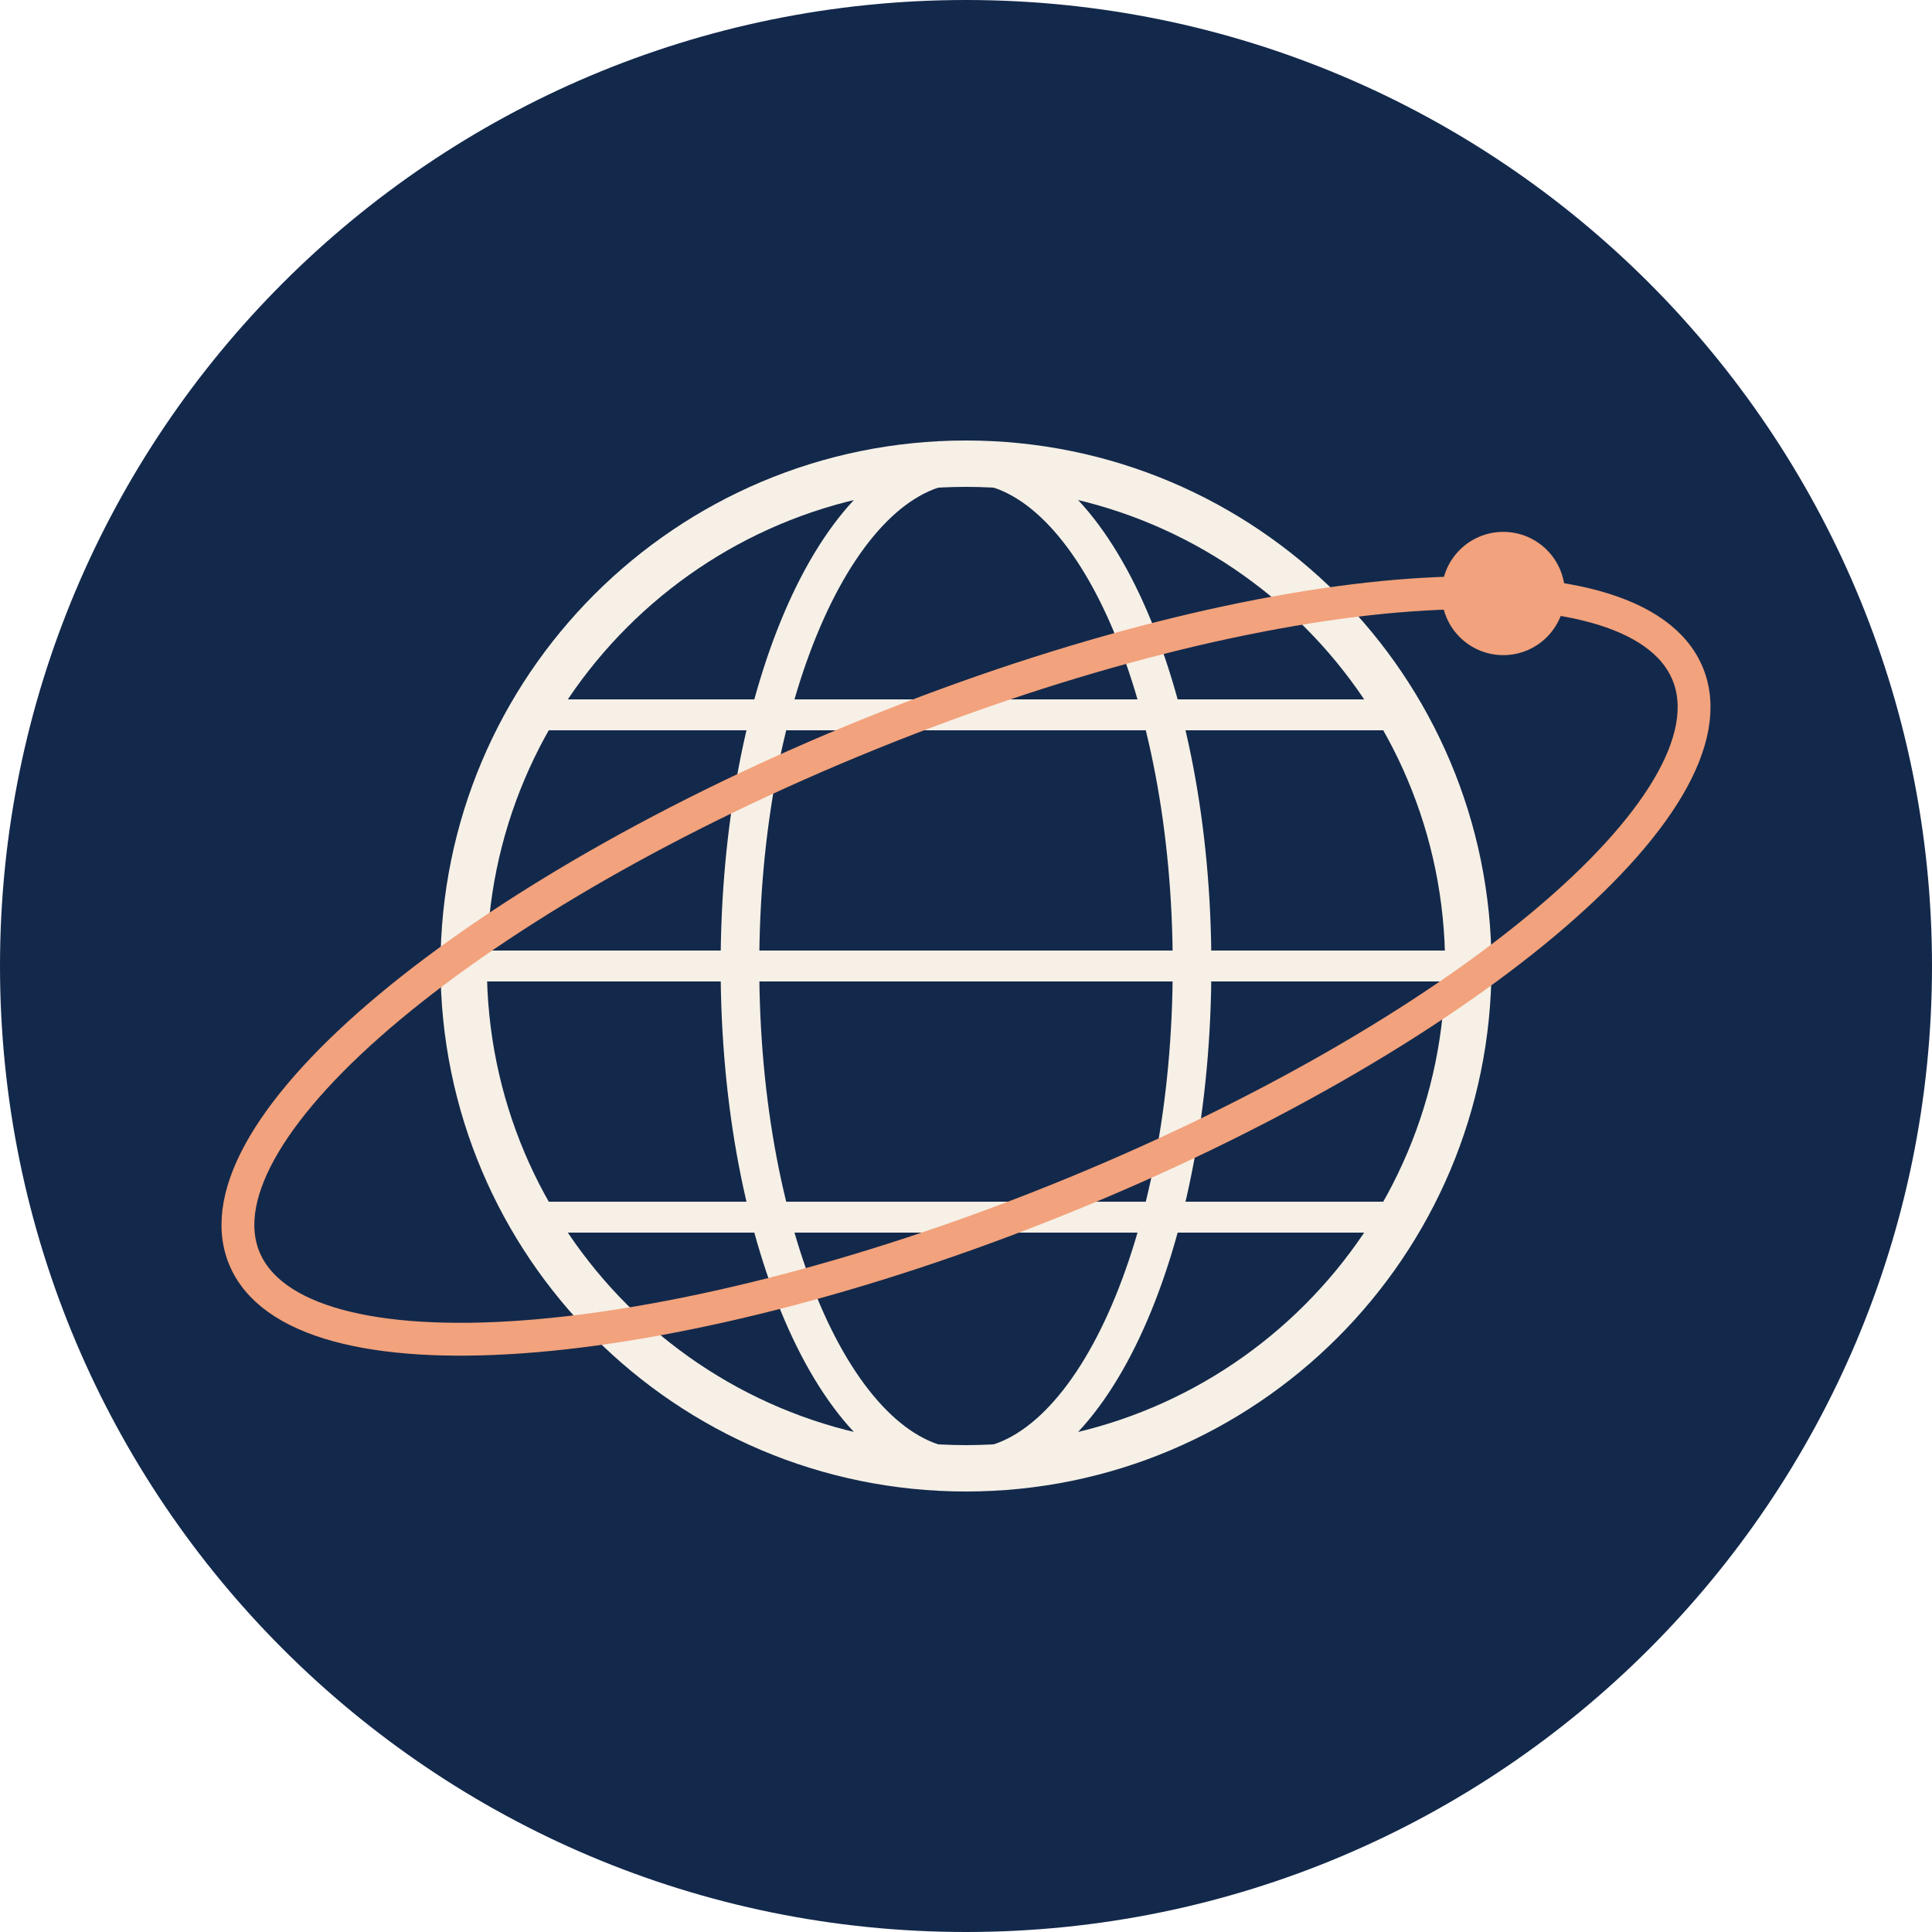
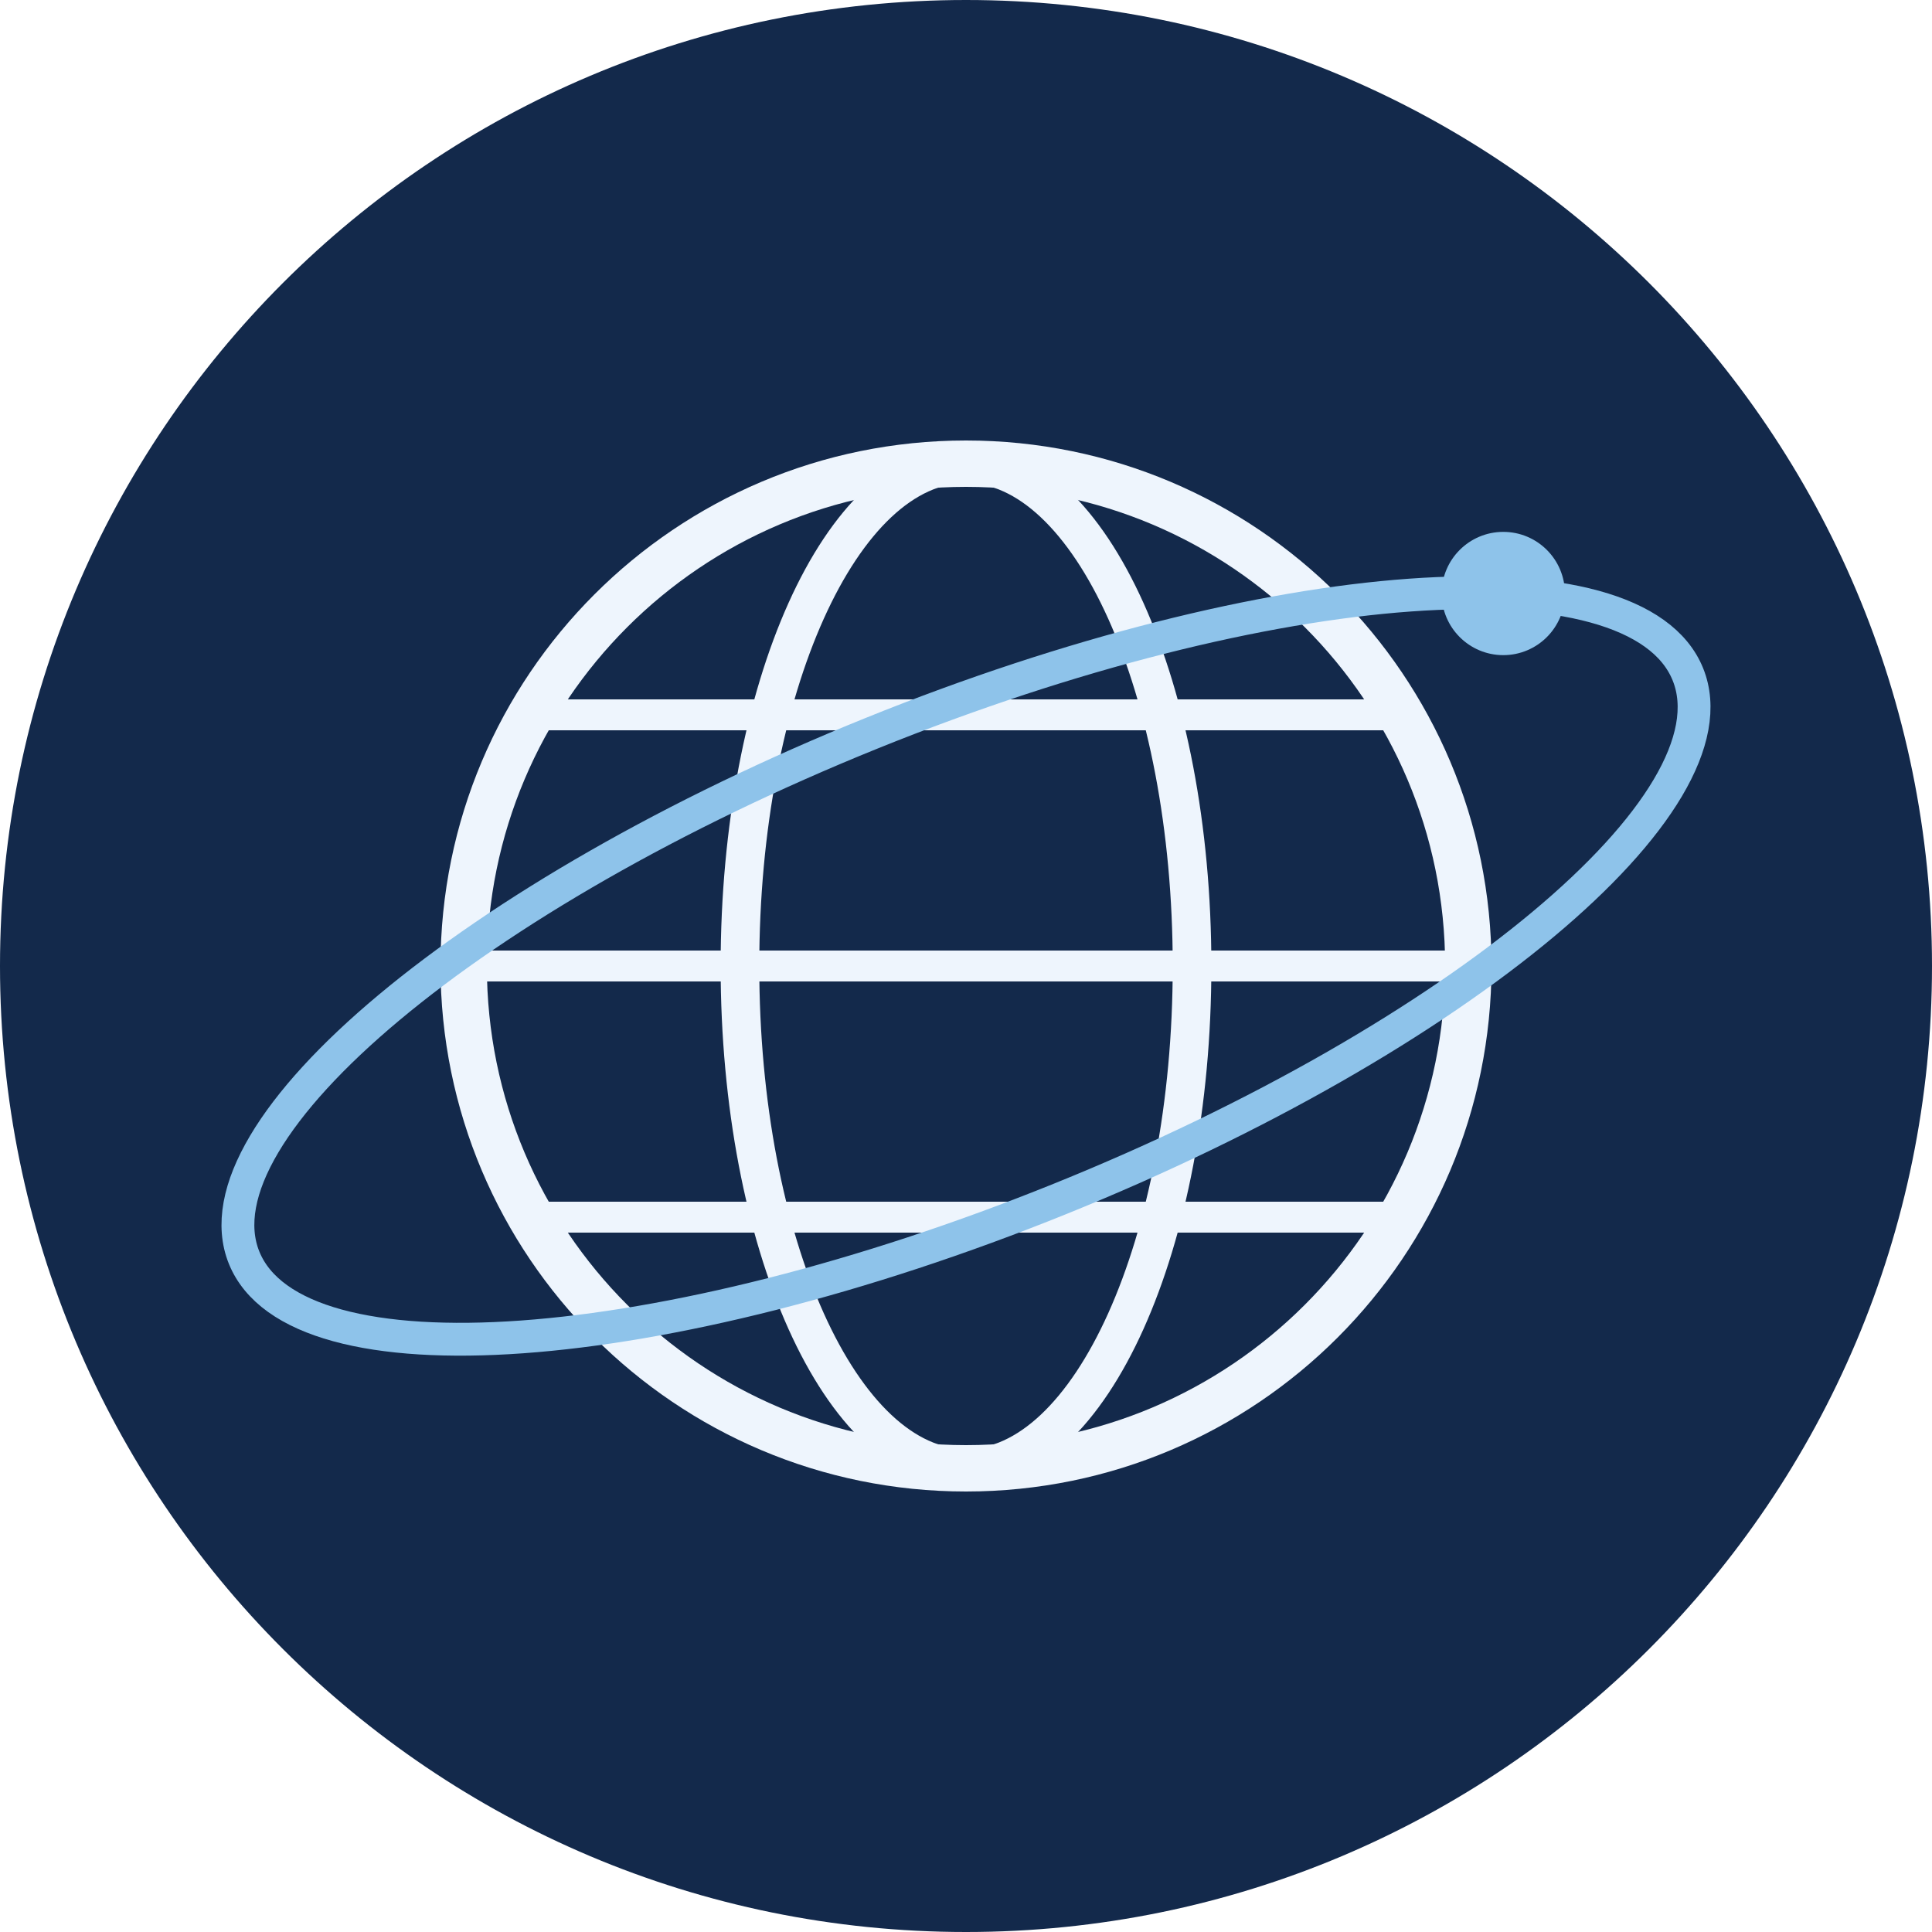
<svg xmlns="http://www.w3.org/2000/svg" viewBox="0 0 100 100" width="100" height="100" role="img" aria-label="Digital Mondo">
  <defs>
    <linearGradient id="gi" gradientUnits="userSpaceOnUse" x1="0" y1="0" x2="100" y2="100">
      <stop offset="0" stop-color="#f7f8fa" />
      <stop offset=".36" stop-color="#b6bcc5" />
      <stop offset=".5" stop-color="#eff1f4" />
      <stop offset=".68" stop-color="#979ea8" />
      <stop offset="1" stop-color="#dfe2e7" />
    </linearGradient>
  </defs>
  <g transform="translate(0.00 0.00) scale(1)">
    <circle cx="50" cy="50" r="50" fill="#13294b" />
-     <circle cx="50" cy="50" r="26" fill="none" stroke="#f6f0e6" stroke-width="2.40" />
-     <ellipse cx="50" cy="50" rx="11.70" ry="26" fill="none" stroke="#f6f0e6" stroke-width="2.00" />
-     <path d="M24.00 50 H76.00 M27.38 37.00 H72.62 M27.38 63.00 H72.62" stroke="#f6f0e6" stroke-width="1.60" fill="none" />
-     <ellipse cx="50" cy="50" rx="40.30" ry="13.00" transform="rotate(-22 50 50)" fill="none" stroke="#f2a27c" stroke-width="1.70" />
-     <circle cx="77.81" cy="30.72" r="3.19" fill="#f2a27c" />
+     <circle cx="50" cy="50" r="26" fill="none" stroke="#eef5fd" stroke-width="2.40" />
+     <ellipse cx="50" cy="50" rx="11.70" ry="26" fill="none" stroke="#eef5fd" stroke-width="2.00" />
+     <path d="M24.00 50 H76.00 M27.38 37.00 H72.62 M27.38 63.00 H72.62" stroke="#eef5fd" stroke-width="1.60" fill="none" />
+     <ellipse cx="50" cy="50" rx="40.30" ry="13.00" transform="rotate(-22 50 50)" fill="none" stroke="#8ec3ea" stroke-width="1.70" />
+     <circle cx="77.81" cy="30.72" r="3.19" fill="#8ec3ea" />
  </g>
</svg>
